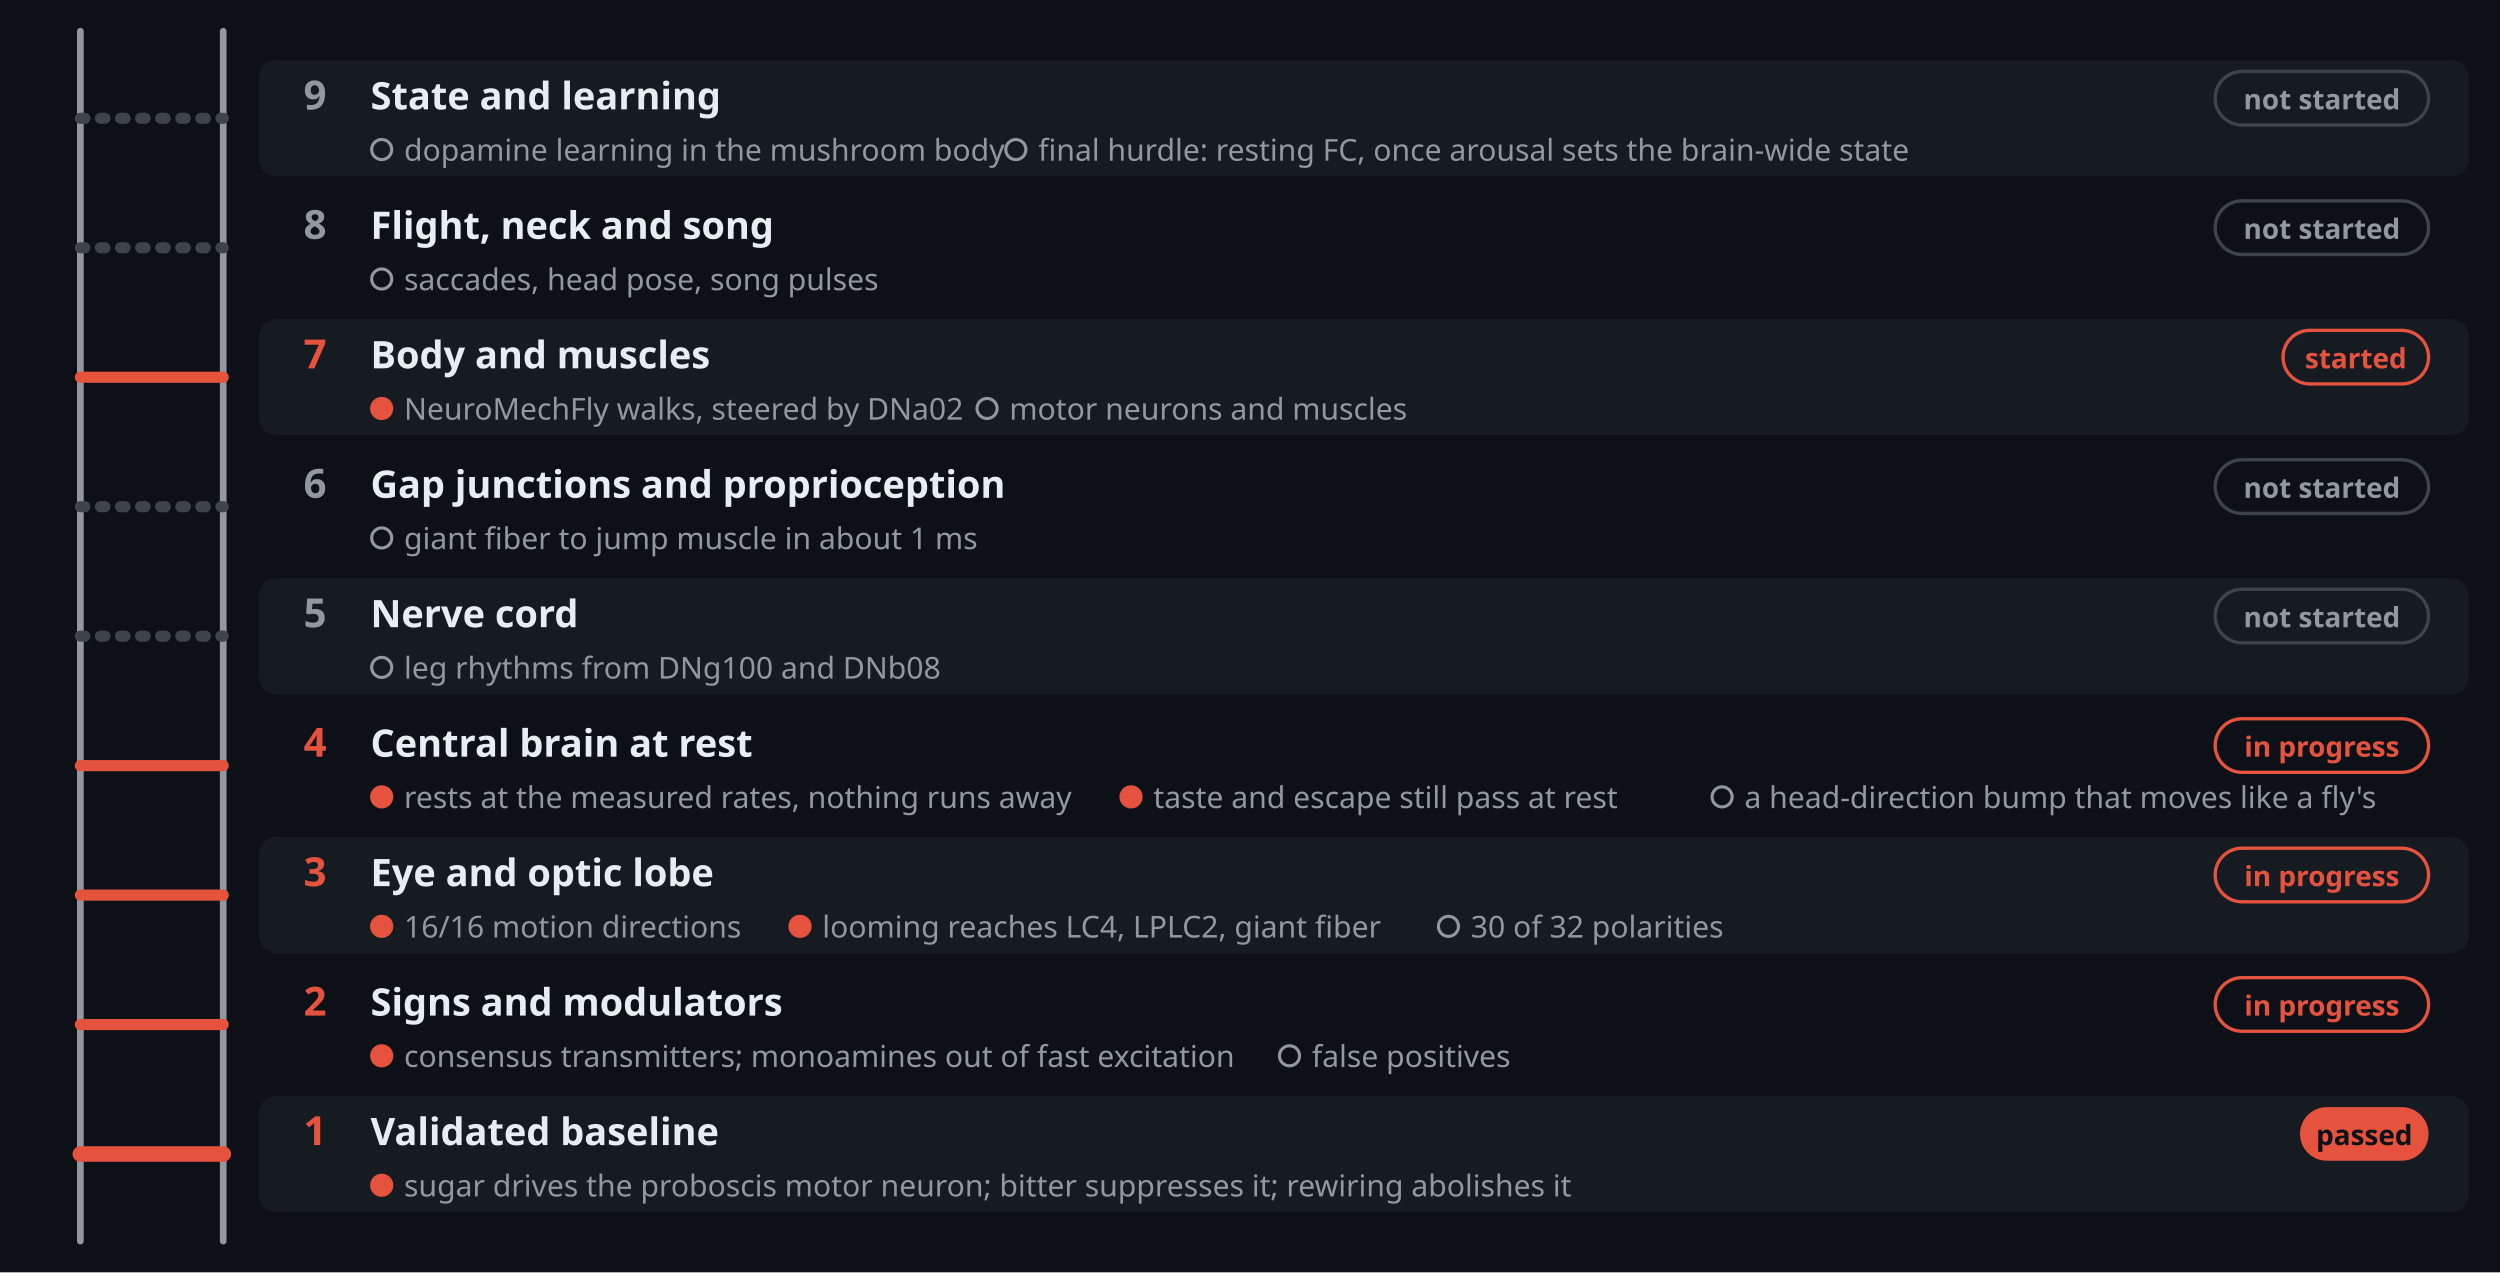
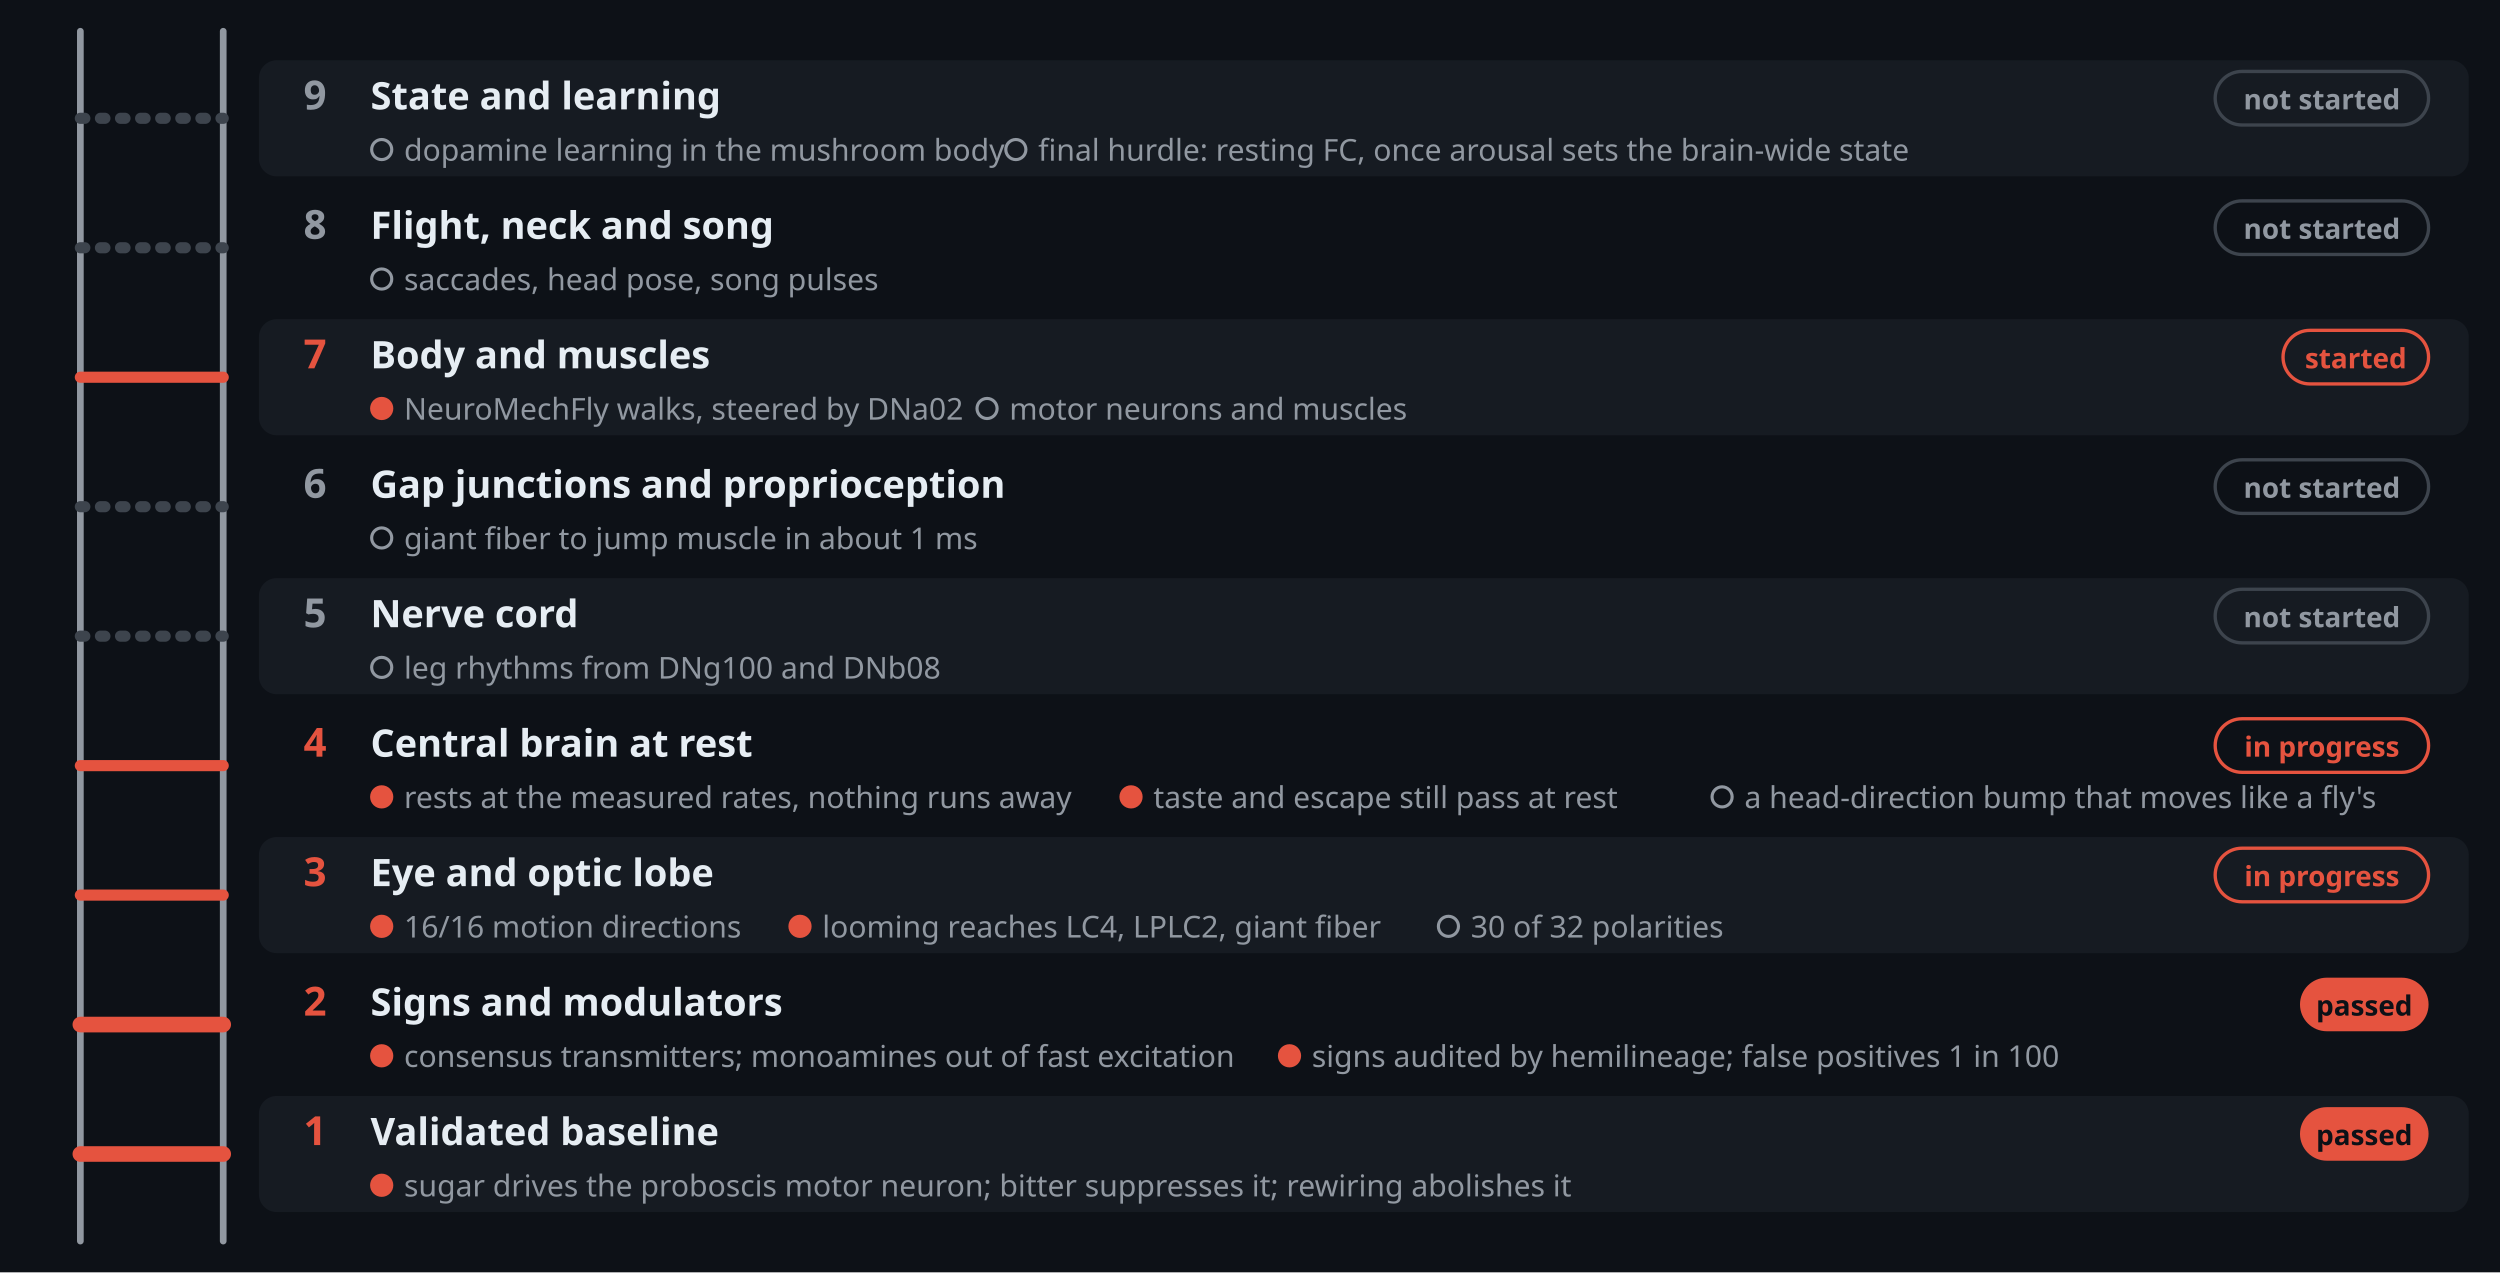
<svg xmlns="http://www.w3.org/2000/svg" width="1120" height="570" viewBox="0 0 1120 570" role="img" aria-labelledby="t">
  <style>
    text { font-family: -apple-system, BlinkMacSystemFont, 'Segoe UI', 'Noto Sans', Helvetica, Arial, sans-serif; }
    .num { font-size: 18px; font-weight: 700; font-variant-numeric: tabular-nums; }
    .name { font-size: 17px; font-weight: 600; fill: #e6edf3; }
    .mark { font-size: 13.5px; fill: #9198a1; }
    .pill { font-size: 12.5px; font-weight: 600; }
    </style>
  <rect width="1120" height="570" fill="#0d1117" />
  <path d="M36 14V556M100 14V556" stroke="#9198a1" stroke-width="3" stroke-linecap="round" />
  <g>
    <rect x="116" y="491.0" width="990" height="52" rx="8" fill="#161b22" />
    <path d="M36 517.0H100" stroke="#e5533f" stroke-width="7" stroke-linecap="round" />
    <text x="136" y="513.0" class="num" fill="#e5533f">1</text>
    <text x="166" y="513.0" class="name">Validated baseline</text>
    <rect x="1030.4" y="496.0" width="57.6" height="24" rx="12" fill="#e5533f" />
    <text x="1059.2" y="513.0" class="pill" fill="#0d1117" text-anchor="middle">passed</text>
    <circle cx="171.0" cy="531.0" r="4.5" fill="#e5533f" stroke="#e5533f" stroke-width="1.4" />
    <text x="181.0" y="536.0" class="mark">sugar drives the proboscis motor neuron; bitter suppresses it; rewiring abolishes it</text>
  </g>
  <g>
-     <path d="M36 459.0H100" stroke="#e5533f" stroke-width="5" stroke-linecap="round" />
+     <path d="M36 459.0H100" stroke="#e5533f" stroke-width="7" stroke-linecap="round" />
    <text x="136" y="455.0" class="num" fill="#e5533f">2</text>
    <text x="166" y="455.0" class="name">Signs and modulators</text>
-     <rect x="992.4" y="438.0" width="95.6" height="24" rx="12" fill="none" stroke="#e5533f" stroke-width="1.5" />
-     <text x="1040.2" y="455.0" class="pill" fill="#e5533f" text-anchor="middle">in progress</text>
+     <rect x="1030.4" y="438.0" width="57.6" height="24" rx="12" fill="#e5533f" />
+     <text x="1059.2" y="455.0" class="pill" fill="#0d1117" text-anchor="middle">passed</text>
    <circle cx="171.0" cy="473.0" r="4.5" fill="#e5533f" stroke="#e5533f" stroke-width="1.4" />
    <text x="181.0" y="478.0" class="mark">consensus transmitters; monoamines out of fast excitation</text>
-     <circle cx="577.7" cy="473.0" r="4.5" fill="none" stroke="#9198a1" stroke-width="1.4" />
-     <text x="587.7" y="478.0" class="mark">false positives</text>
+     <circle cx="577.7" cy="473.0" r="4.5" fill="#e5533f" stroke="#e5533f" stroke-width="1.4" />
+     <text x="587.7" y="478.0" class="mark">signs audited by hemilineage; false positives 1 in 100</text>
  </g>
  <g>
    <rect x="116" y="375.0" width="990" height="52" rx="8" fill="#161b22" />
    <path d="M36 401.0H100" stroke="#e5533f" stroke-width="5" stroke-linecap="round" />
    <text x="136" y="397.0" class="num" fill="#e5533f">3</text>
    <text x="166" y="397.0" class="name">Eye and optic lobe</text>
    <rect x="992.4" y="380.0" width="95.6" height="24" rx="12" fill="none" stroke="#e5533f" stroke-width="1.5" />
    <text x="1040.2" y="397.0" class="pill" fill="#e5533f" text-anchor="middle">in progress</text>
    <circle cx="171.0" cy="415.0" r="4.5" fill="#e5533f" stroke="#e5533f" stroke-width="1.4" />
    <text x="181.0" y="420.0" class="mark">16/16 motion directions</text>
    <circle cx="358.4" cy="415.0" r="4.5" fill="#e5533f" stroke="#e5533f" stroke-width="1.4" />
    <text x="368.4" y="420.0" class="mark">looming reaches LC4, LPLC2, giant fiber</text>
    <circle cx="648.9" cy="415.0" r="4.5" fill="none" stroke="#9198a1" stroke-width="1.4" />
    <text x="658.9" y="420.0" class="mark">30 of 32 polarities</text>
  </g>
  <g>
    <path d="M36 343.0H100" stroke="#e5533f" stroke-width="5" stroke-linecap="round" />
    <text x="136" y="339.0" class="num" fill="#e5533f">4</text>
    <text x="166" y="339.0" class="name">Central brain at rest</text>
    <rect x="992.4" y="322.0" width="95.6" height="24" rx="12" fill="none" stroke="#e5533f" stroke-width="1.5" />
    <text x="1040.2" y="339.0" class="pill" fill="#e5533f" text-anchor="middle">in progress</text>
    <circle cx="171.0" cy="357.0" r="4.5" fill="#e5533f" stroke="#e5533f" stroke-width="1.4" />
    <text x="181.0" y="362.0" class="mark">rests at the measured rates, nothing runs away</text>
    <circle cx="506.7" cy="357.0" r="4.5" fill="#e5533f" stroke="#e5533f" stroke-width="1.4" />
    <text x="516.7" y="362.0" class="mark">taste and escape still pass at rest</text>
    <circle cx="771.5" cy="357.0" r="4.5" fill="none" stroke="#9198a1" stroke-width="1.4" />
    <text x="781.5" y="362.0" class="mark">a head-direction bump that moves like a fly's</text>
  </g>
  <g>
    <rect x="116" y="259.0" width="990" height="52" rx="8" fill="#161b22" />
    <path d="M36 285.0H100" stroke="#3d444d" stroke-width="5" stroke-linecap="round" stroke-dasharray="2 7" />
    <text x="136" y="281.0" class="num" fill="#9198a1">5</text>
    <text x="166" y="281.0" class="name">Nerve cord</text>
    <rect x="992.4" y="264.0" width="95.6" height="24" rx="12" fill="none" stroke="#3d444d" stroke-width="1.5" />
    <text x="1040.2" y="281.0" class="pill" fill="#9198a1" text-anchor="middle">not started</text>
    <circle cx="171.0" cy="299.0" r="4.5" fill="none" stroke="#9198a1" stroke-width="1.4" />
    <text x="181.0" y="304.0" class="mark">leg rhythms from DNg100 and DNb08</text>
  </g>
  <g>
    <path d="M36 227.0H100" stroke="#3d444d" stroke-width="5" stroke-linecap="round" stroke-dasharray="2 7" />
    <text x="136" y="223.0" class="num" fill="#9198a1">6</text>
    <text x="166" y="223.0" class="name">Gap junctions and proprioception</text>
    <rect x="992.4" y="206.0" width="95.6" height="24" rx="12" fill="none" stroke="#3d444d" stroke-width="1.5" />
    <text x="1040.2" y="223.0" class="pill" fill="#9198a1" text-anchor="middle">not started</text>
    <circle cx="171.0" cy="241.0" r="4.5" fill="none" stroke="#9198a1" stroke-width="1.4" />
    <text x="181.0" y="246.0" class="mark">giant fiber to jump muscle in about 1 ms</text>
  </g>
  <g>
    <rect x="116" y="143.0" width="990" height="52" rx="8" fill="#161b22" />
    <path d="M36 169.0H100" stroke="#e5533f" stroke-width="5" stroke-linecap="round" />
    <text x="136" y="165.0" class="num" fill="#e5533f">7</text>
    <text x="166" y="165.0" class="name">Body and muscles</text>
    <rect x="1022.8" y="148.0" width="65.2" height="24" rx="12" fill="none" stroke="#e5533f" stroke-width="1.5" />
    <text x="1055.4" y="165.0" class="pill" fill="#e5533f" text-anchor="middle">started</text>
    <circle cx="171.0" cy="183.0" r="4.5" fill="#e5533f" stroke="#e5533f" stroke-width="1.4" />
    <text x="181.0" y="188.0" class="mark">NeuroMechFly walks, steered by DNa02</text>
    <circle cx="442.2" cy="183.0" r="4.5" fill="none" stroke="#9198a1" stroke-width="1.4" />
    <text x="452.2" y="188.0" class="mark">motor neurons and muscles</text>
  </g>
  <g>
    <path d="M36 111.0H100" stroke="#3d444d" stroke-width="5" stroke-linecap="round" stroke-dasharray="2 7" />
    <text x="136" y="107.0" class="num" fill="#9198a1">8</text>
    <text x="166" y="107.0" class="name">Flight, neck and song</text>
    <rect x="992.4" y="90.0" width="95.6" height="24" rx="12" fill="none" stroke="#3d444d" stroke-width="1.5" />
    <text x="1040.2" y="107.0" class="pill" fill="#9198a1" text-anchor="middle">not started</text>
    <circle cx="171.0" cy="125.0" r="4.5" fill="none" stroke="#9198a1" stroke-width="1.4" />
    <text x="181.0" y="130.0" class="mark">saccades, head pose, song pulses</text>
  </g>
  <g>
    <rect x="116" y="27.0" width="990" height="52" rx="8" fill="#161b22" />
    <path d="M36 53.0H100" stroke="#3d444d" stroke-width="5" stroke-linecap="round" stroke-dasharray="2 7" />
    <text x="136" y="49.0" class="num" fill="#9198a1">9</text>
    <text x="166" y="49.0" class="name">State and learning</text>
    <rect x="992.4" y="32.0" width="95.6" height="24" rx="12" fill="none" stroke="#3d444d" stroke-width="1.5" />
    <text x="1040.2" y="49.0" class="pill" fill="#9198a1" text-anchor="middle">not started</text>
    <circle cx="171.0" cy="67.0" r="4.5" fill="none" stroke="#9198a1" stroke-width="1.4" />
    <text x="181.0" y="72.0" class="mark">dopamine learning in the mushroom body</text>
    <circle cx="455.1" cy="67.0" r="4.5" fill="none" stroke="#9198a1" stroke-width="1.4" />
    <text x="465.1" y="72.0" class="mark">final hurdle: resting FC, once arousal sets the brain-wide state</text>
  </g>
</svg>
